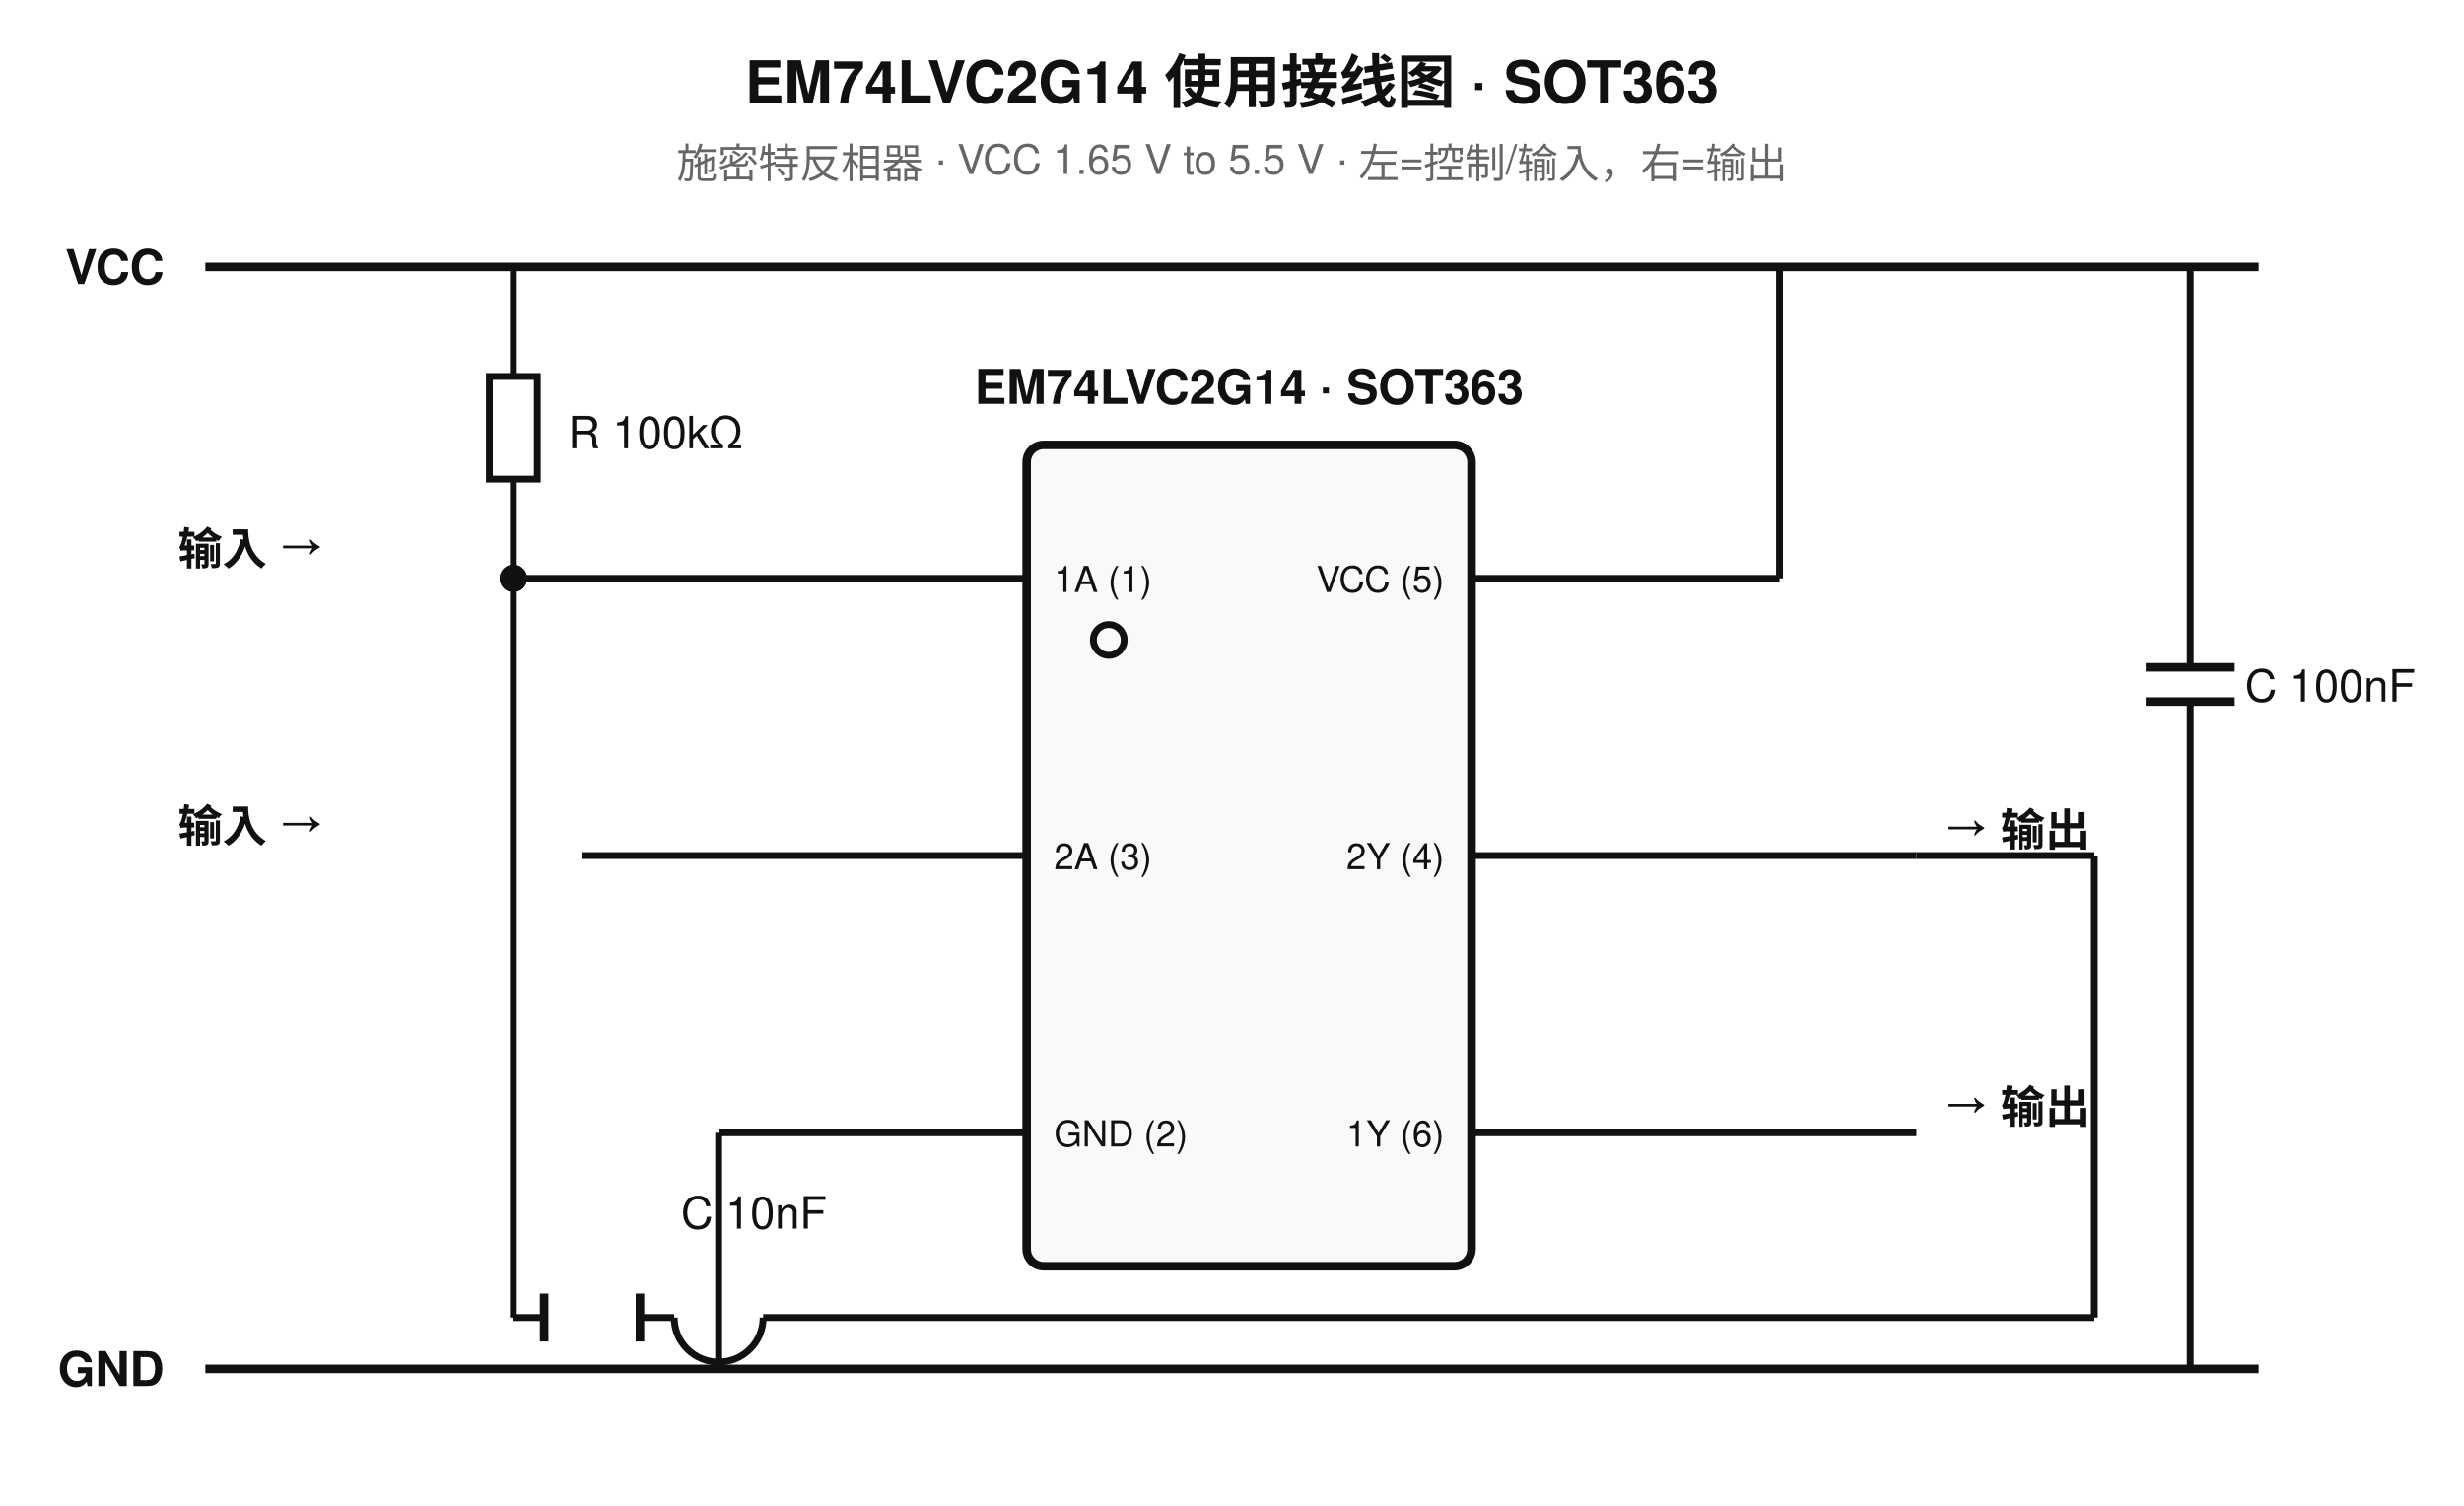
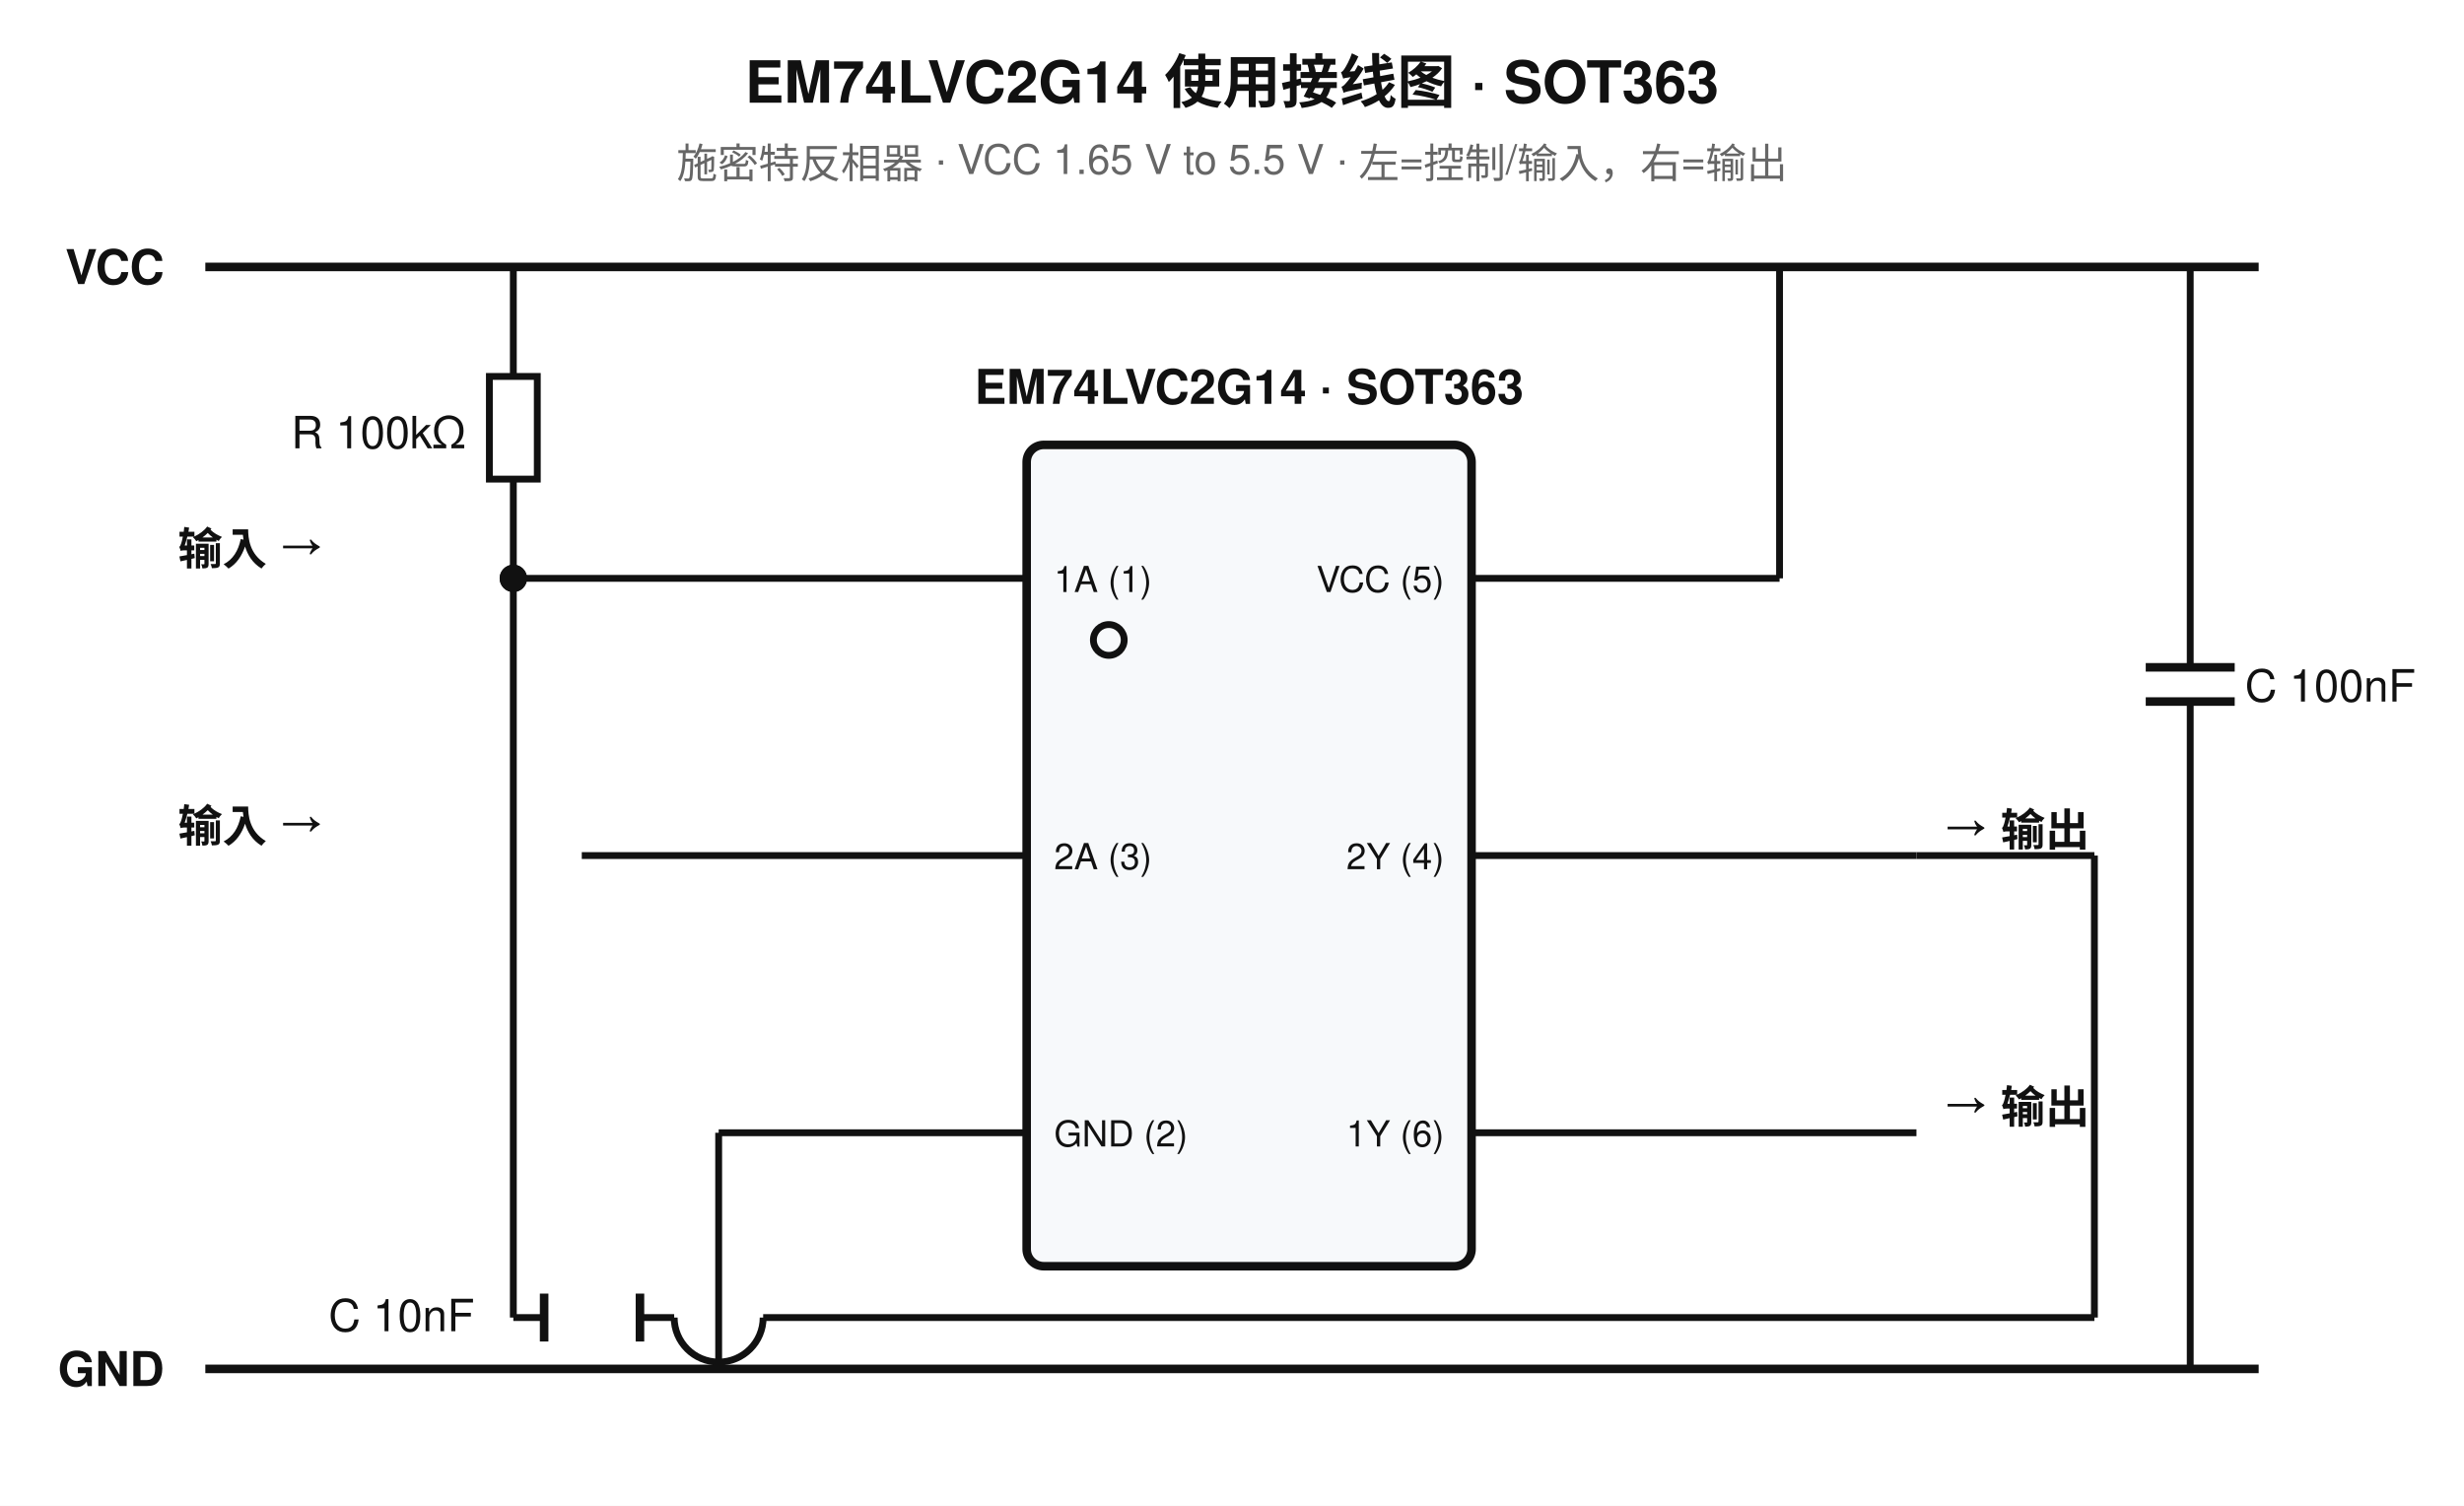
<svg xmlns="http://www.w3.org/2000/svg" viewBox="0 0 720 440" font-family="Helvetica,Arial,sans-serif">
  <rect width="720" height="440" fill="#fff" />
  <text x="360" y="30" text-anchor="middle" font-size="17" font-weight="bold" fill="#111">EM74LVC2G14 使用接线图 · SOT363</text>
  <text x="360" y="52" text-anchor="middle" font-size="12" fill="#666">施密特反相器 · VCC 1.65 V to 5.5 V · 左=控制/输入，右=输出</text>
  <line x1="60" y1="78" x2="660" y2="78" stroke="#111" stroke-width="2.5" />
  <text x="48" y="83" text-anchor="end" font-size="14" font-weight="bold" fill="#111">VCC</text>
  <line x1="60" y1="400" x2="660" y2="400" stroke="#111" stroke-width="2.5" />
  <text x="48" y="405" text-anchor="end" font-size="14" font-weight="bold" fill="#111">GND</text>
  <text x="365" y="118" text-anchor="middle" font-size="14" font-weight="bold" fill="#111">EM74LVC2G14 · SOT363</text>
  <rect x="300" y="130" width="130" height="240" rx="5" fill="#f7f9fb" stroke="#111" stroke-width="2.5" />
  <text x="308" y="173.0" font-size="10.5" fill="#111">1A (1)</text>
  <line x1="300" y1="169.0" x2="150" y2="169.0" stroke="#111" stroke-width="2" />
  <line x1="150" y1="78" x2="150" y2="110.0" stroke="#111" stroke-width="2" />
  <rect x="143" y="110.0" width="14" height="30" fill="#fff" stroke="#111" stroke-width="2" />
  <line x1="150" y1="140.0" x2="150" y2="169.0" stroke="#111" stroke-width="2" />
  <circle cx="150" cy="169.0" r="4" fill="#111" />
-   <text x="166" y="131.0" font-size="13" fill="#111">R 100kΩ</text>
+   <text x="136" y="131.0" text-anchor="end" font-size="13" fill="#111">R 100kΩ</text>
  <text x="52" y="165.0" font-size="13" font-weight="bold" fill="#111">输入 →</text>
  <text x="308" y="254.0" font-size="10.5" fill="#111">2A (3)</text>
  <line x1="300" y1="250.0" x2="170" y2="250.0" stroke="#111" stroke-width="2" />
  <text x="52" y="246.0" font-size="13" font-weight="bold" fill="#111">输入 →</text>
  <text x="308" y="335.0" font-size="10.5" fill="#111">GND (2)</text>
  <line x1="300" y1="331.0" x2="210" y2="331.0" stroke="#111" stroke-width="2" />
  <line x1="210" y1="331.0" x2="210" y2="400" stroke="#111" stroke-width="2" />
  <text x="422" y="173.0" text-anchor="end" font-size="10.5" fill="#111">VCC (5)</text>
  <line x1="430" y1="169.0" x2="520" y2="169.0" stroke="#111" stroke-width="2" />
  <line x1="520" y1="169.0" x2="520" y2="78" stroke="#111" stroke-width="2" />
  <text x="422" y="254.0" text-anchor="end" font-size="10.5" fill="#111">2Y (4)</text>
  <line x1="430" y1="250.0" x2="560" y2="250.0" stroke="#111" stroke-width="2" />
  <text x="568" y="246.0" font-size="13" font-weight="bold" fill="#111">→ 输出</text>
  <text x="422" y="335.0" text-anchor="end" font-size="10.5" fill="#111">1Y (6)</text>
  <line x1="430" y1="331.0" x2="560" y2="331.0" stroke="#111" stroke-width="2" />
  <text x="568" y="327.0" font-size="13" font-weight="bold" fill="#111">→ 输出</text>
  <circle cx="324" cy="187.0" r="4.5" fill="none" stroke="#111" stroke-width="2" />
  <line x1="560" y1="250.0" x2="612" y2="250.0" stroke="#111" stroke-width="2" />
  <line x1="612" y1="250.0" x2="612" y2="385" stroke="#111" stroke-width="2" />
  <line x1="159" y1="385" x2="150" y2="385" stroke="#111" stroke-width="2" />
  <line x1="159" y1="378" x2="159" y2="392" stroke="#111" stroke-width="2.5" />
  <line x1="187" y1="378" x2="187" y2="392" stroke="#111" stroke-width="2.5" />
  <line x1="187" y1="385" x2="197" y2="385" stroke="#111" stroke-width="2" />
  <path d="M197,385 A13,13 0 0,0 223,385" fill="none" stroke="#111" stroke-width="2" />
  <line x1="223" y1="385" x2="612" y2="385" stroke="#111" stroke-width="2" />
-   <text x="199" y="359" font-size="13" fill="#111">C 10nF</text>
+   <text x="96" y="389" font-size="13" fill="#111">C 10nF</text>
  <line x1="150" y1="385" x2="150" y2="169.0" stroke="#111" stroke-width="2" />
  <circle cx="150" cy="169.0" r="4" fill="#111" />
  <text x="656" y="205" font-size="13" fill="#111">C 100nF</text>
  <line x1="640" y1="78" x2="640" y2="195" stroke="#111" stroke-width="2" />
  <line x1="627" y1="195" x2="653" y2="195" stroke="#111" stroke-width="2.5" />
  <line x1="627" y1="205" x2="653" y2="205" stroke="#111" stroke-width="2.5" />
  <line x1="640" y1="205" x2="640" y2="400" stroke="#111" stroke-width="2" />
</svg>
